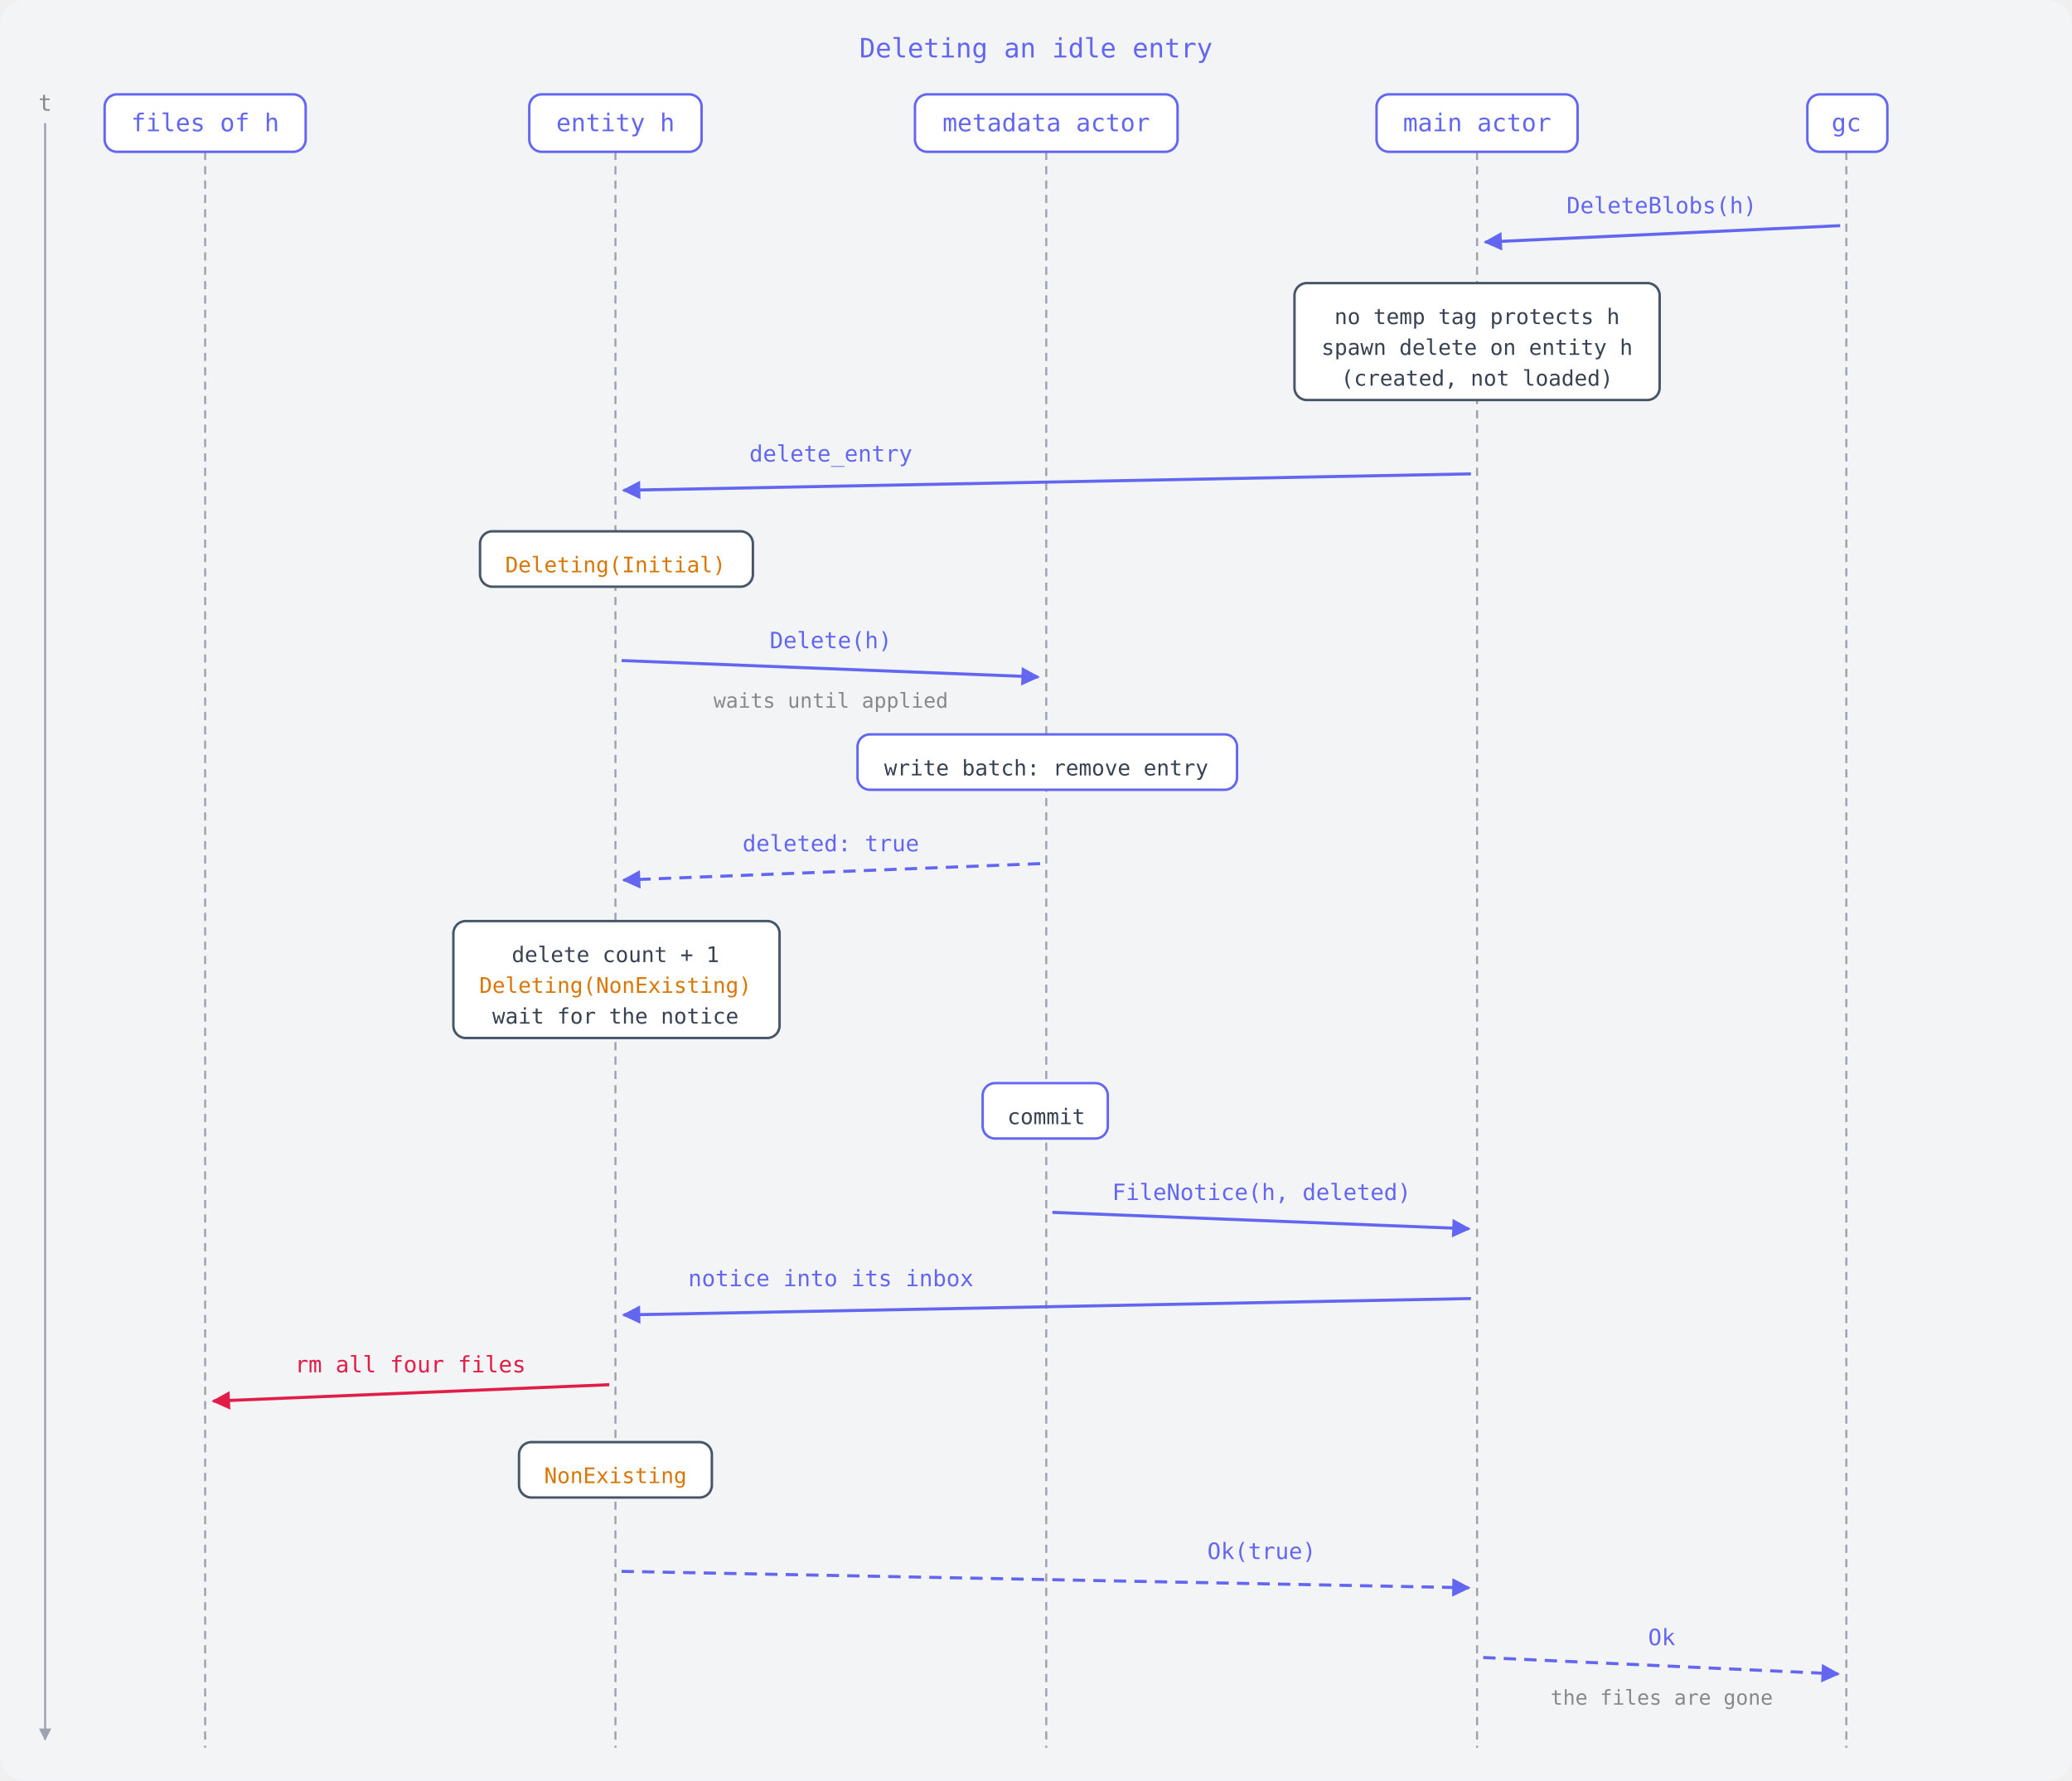
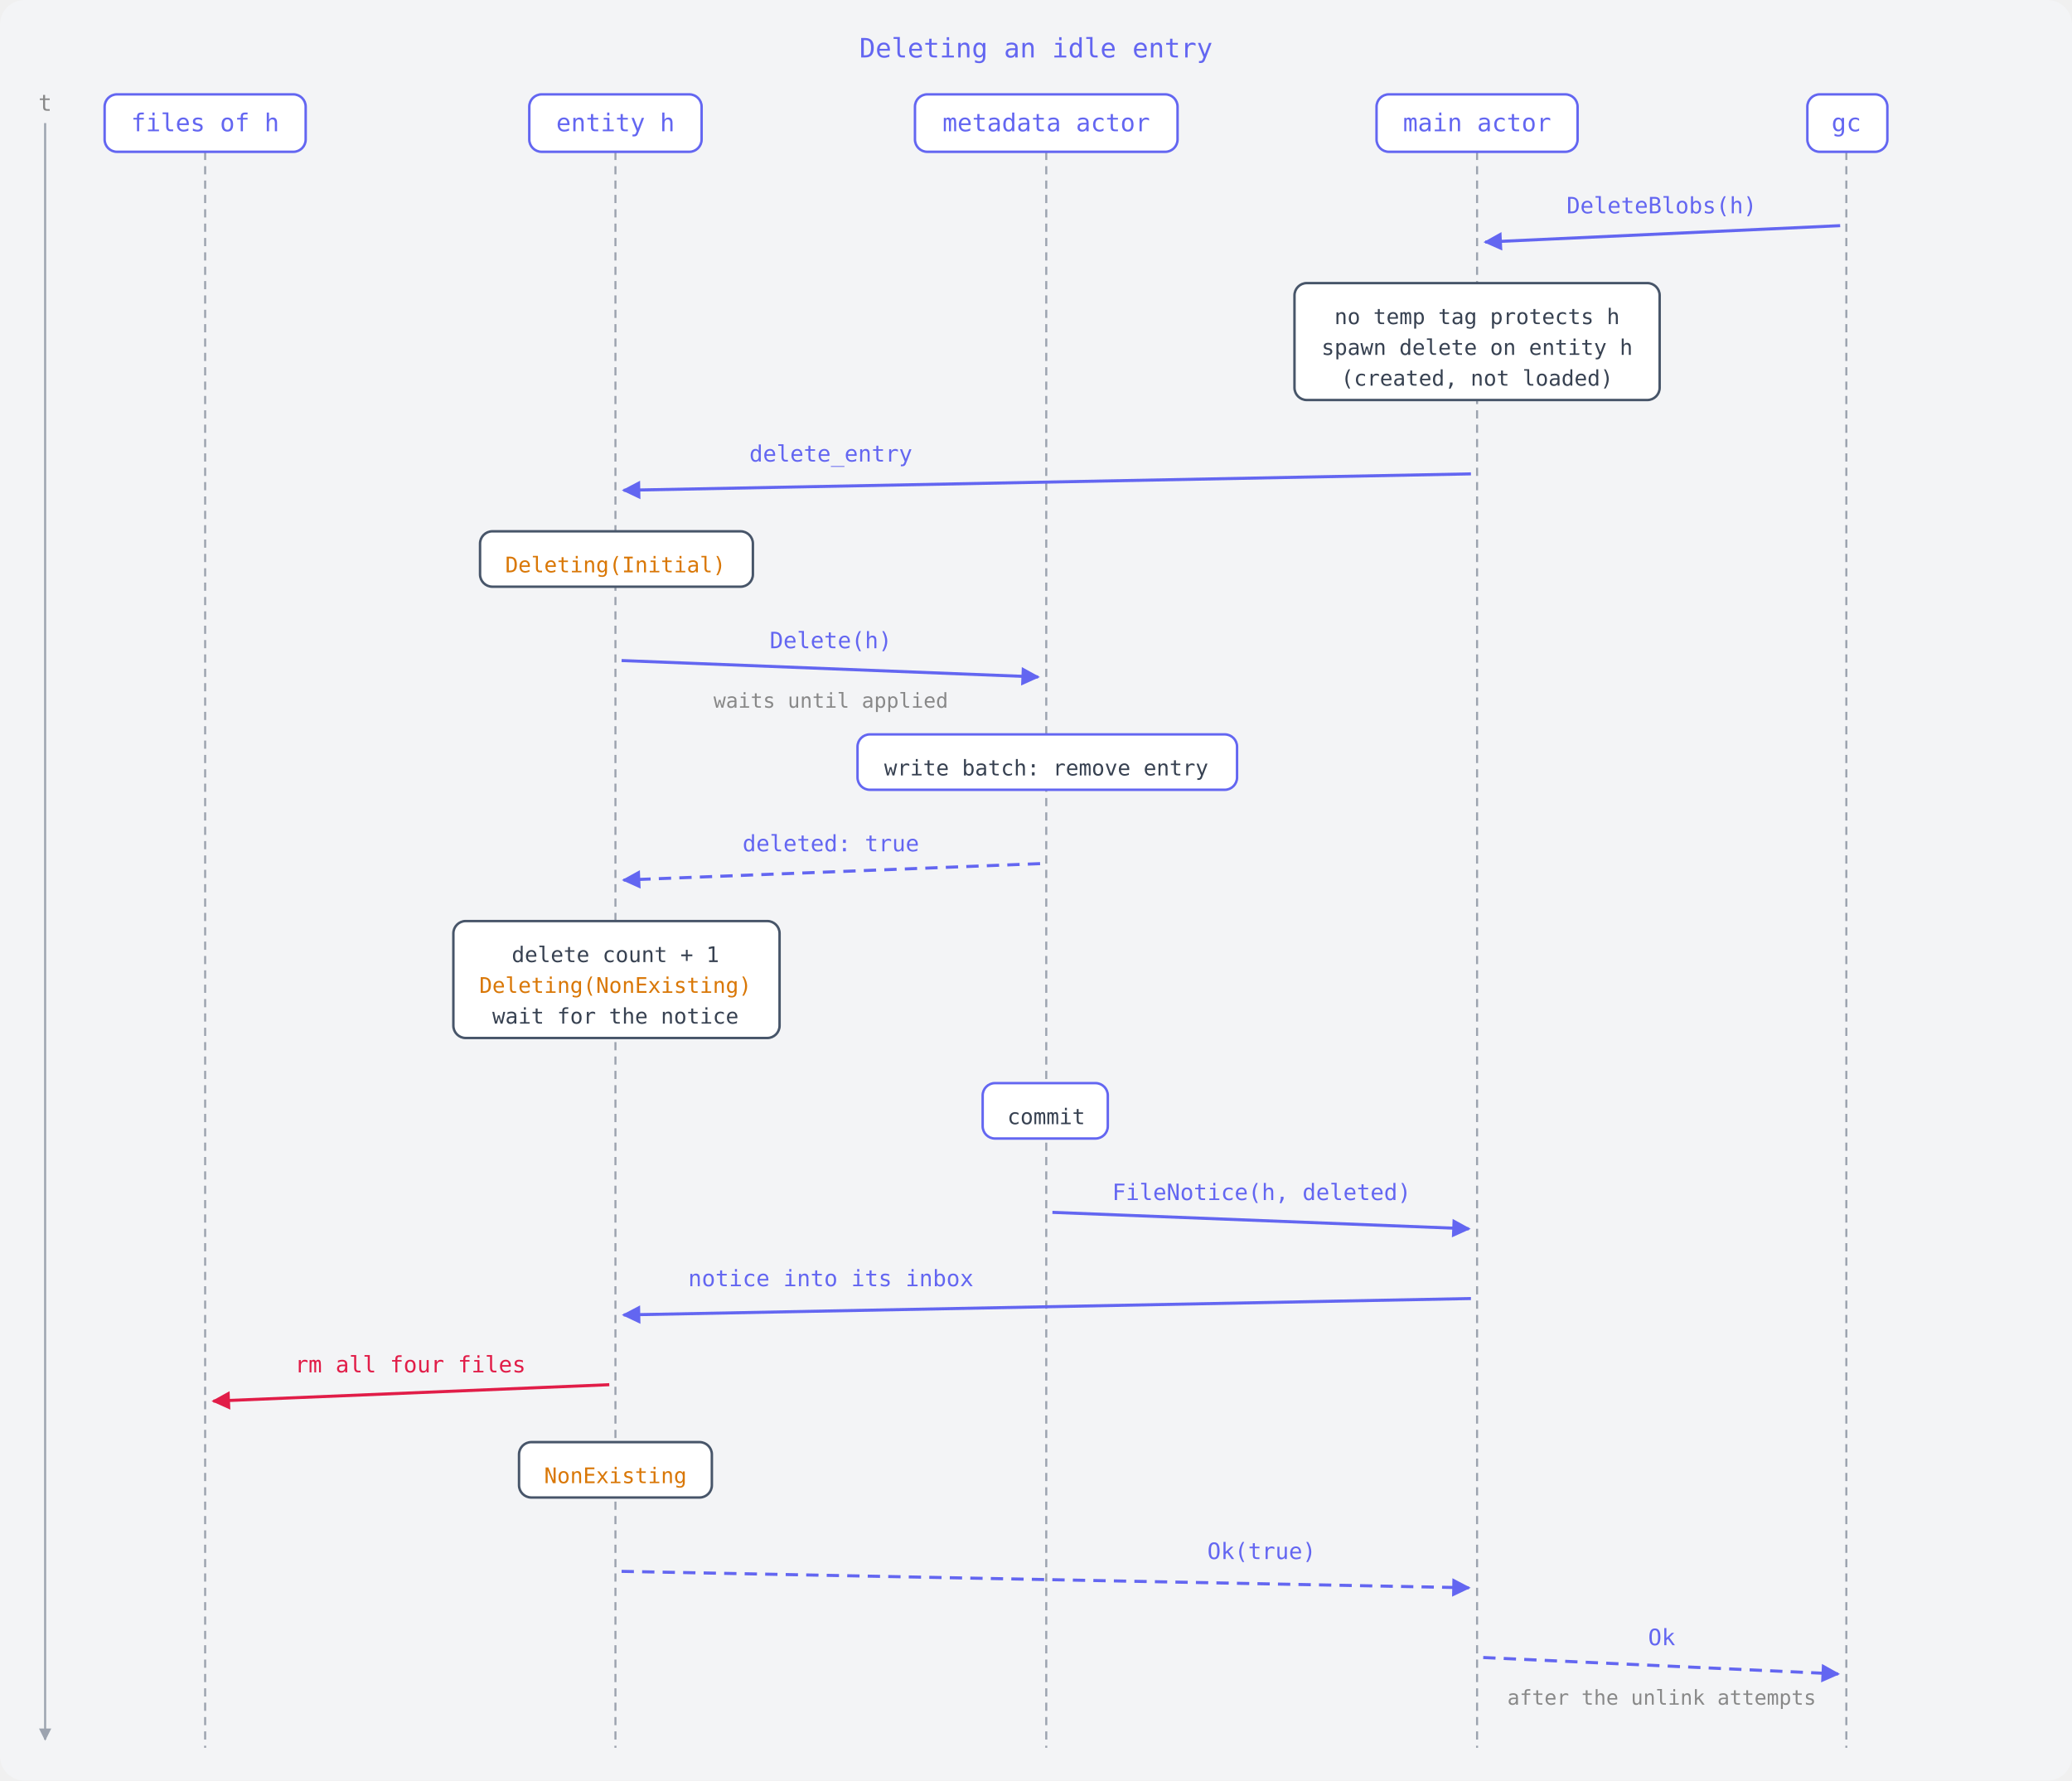
<svg xmlns="http://www.w3.org/2000/svg" viewBox="0 0 1010 868" width="1010" height="868" style="max-width: 100%; height: auto" role="img" aria-label="Deleting an idle entry">
  <defs>
    <marker id="fs-delete-idle-msg" viewBox="0 0 10 10" refX="9" refY="5" markerWidth="6" markerHeight="6" orient="auto-start-reverse">
      <path d="M0,0 L10,5 L0,10 z" fill="#6366f1" />
    </marker>
    <marker id="fs-delete-idle-reply" viewBox="0 0 10 10" refX="9" refY="5" markerWidth="6" markerHeight="6" orient="auto-start-reverse">
      <path d="M0,0 L10,5 L0,10 z" fill="#6366f1" />
    </marker>
    <marker id="fs-delete-idle-file" viewBox="0 0 10 10" refX="9" refY="5" markerWidth="6" markerHeight="6" orient="auto-start-reverse">
      <path d="M0,0 L10,5 L0,10 z" fill="#475569" />
    </marker>
    <marker id="fs-delete-idle-rm" viewBox="0 0 10 10" refX="9" refY="5" markerWidth="6" markerHeight="6" orient="auto-start-reverse">
      <path d="M0,0 L10,5 L0,10 z" fill="#e11d48" />
    </marker>
  </defs>
  <rect x="0" y="0" width="1010" height="868" rx="12" fill="#f3f4f6" />
  <text x="505" y="28" text-anchor="middle" font-family="'Space Mono', monospace" font-size="13" fill="#6366f1">Deleting an idle entry</text>
  <line x1="22" y1="60" x2="22" y2="848" stroke="#9ca3af" stroke-width="1" marker-end="url(#fs-delete-idle-axis)" />
  <defs>
    <marker id="fs-delete-idle-axis" viewBox="0 0 10 10" refX="9" refY="5" markerWidth="6" markerHeight="6" orient="auto">
      <path d="M0,0 L10,5 L0,10 z" fill="#9ca3af" />
    </marker>
  </defs>
  <text x="22" y="54" text-anchor="middle" font-family="'Space Mono', monospace" font-size="11" fill="#888">t</text>
  <line x1="100" y1="74" x2="100" y2="852" stroke="#9ca3af" stroke-width="1" stroke-dasharray="4 3" />
  <rect x="51" y="46" width="98" height="28" rx="6" fill="#fff" stroke="#6366f1" stroke-width="1.2" />
  <text x="100" y="64" text-anchor="middle" font-family="'Space Mono', monospace" font-size="12" fill="#6366f1">files of h</text>
  <line x1="300" y1="74" x2="300" y2="852" stroke="#9ca3af" stroke-width="1" stroke-dasharray="4 3" />
  <rect x="258" y="46" width="84" height="28" rx="6" fill="#fff" stroke="#6366f1" stroke-width="1.2" />
  <text x="300" y="64" text-anchor="middle" font-family="'Space Mono', monospace" font-size="12" fill="#6366f1">entity h</text>
  <line x1="510" y1="74" x2="510" y2="852" stroke="#9ca3af" stroke-width="1" stroke-dasharray="4 3" />
  <rect x="446" y="46" width="128" height="28" rx="6" fill="#fff" stroke="#6366f1" stroke-width="1.2" />
  <text x="510" y="64" text-anchor="middle" font-family="'Space Mono', monospace" font-size="12" fill="#6366f1">metadata actor</text>
  <line x1="720" y1="74" x2="720" y2="852" stroke="#9ca3af" stroke-width="1" stroke-dasharray="4 3" />
  <rect x="671" y="46" width="98" height="28" rx="6" fill="#fff" stroke="#6366f1" stroke-width="1.2" />
  <text x="720" y="64" text-anchor="middle" font-family="'Space Mono', monospace" font-size="12" fill="#6366f1">main actor</text>
  <line x1="900" y1="74" x2="900" y2="852" stroke="#9ca3af" stroke-width="1" stroke-dasharray="4 3" />
  <rect x="881" y="46" width="39" height="28" rx="6" fill="#fff" stroke="#6366f1" stroke-width="1.2" />
  <text x="900" y="64" text-anchor="middle" font-family="'Space Mono', monospace" font-size="12" fill="#6366f1">gc</text>
  <line x1="897" y1="110" x2="724" y2="118" stroke="#6366f1" stroke-width="1.5" marker-end="url(#fs-delete-idle-msg)" />
  <text x="810" y="104" text-anchor="middle" font-family="'Space Mono', monospace" font-size="11" fill="#6366f1">DeleteBlobs(h)</text>
  <rect x="631" y="138" width="178" height="57" rx="6" fill="#fff" stroke="#475569" stroke-width="1.2" />
  <text x="720" y="158" text-anchor="middle" font-family="'Space Mono', monospace" font-size="10.5" fill="#374151">no temp tag protects h</text>
  <text x="720" y="173" text-anchor="middle" font-family="'Space Mono', monospace" font-size="10.5" fill="#374151">spawn delete on entity h</text>
  <text x="720" y="188" text-anchor="middle" font-family="'Space Mono', monospace" font-size="10.5" fill="#374151">(created, not loaded)</text>
  <line x1="717" y1="231" x2="304" y2="239" stroke="#6366f1" stroke-width="1.5" marker-end="url(#fs-delete-idle-msg)" />
  <text x="405" y="225" text-anchor="middle" font-family="'Space Mono', monospace" font-size="11" fill="#6366f1">delete_entry</text>
  <rect x="234" y="259" width="133" height="27" rx="6" fill="#fff" stroke="#475569" stroke-width="1.2" />
  <text x="300" y="279" text-anchor="middle" font-family="'Space Mono', monospace" font-size="10.5" fill="#d97706">Deleting(Initial)</text>
  <line x1="303" y1="322" x2="506" y2="330" stroke="#6366f1" stroke-width="1.5" marker-end="url(#fs-delete-idle-msg)" />
  <text x="405" y="316" text-anchor="middle" font-family="'Space Mono', monospace" font-size="11" fill="#6366f1">Delete(h)</text>
  <text x="405" y="345" text-anchor="middle" font-family="'Space Mono', monospace" font-size="10" fill="#888">waits until applied</text>
  <rect x="418" y="358" width="185" height="27" rx="6" fill="#fff" stroke="#6366f1" stroke-width="1.2" />
  <text x="510" y="378" text-anchor="middle" font-family="'Space Mono', monospace" font-size="10.5" fill="#374151">write batch: remove entry</text>
  <line x1="507" y1="421" x2="304" y2="429" stroke="#6366f1" stroke-width="1.5" stroke-dasharray="6 4" marker-end="url(#fs-delete-idle-reply)" />
  <text x="405" y="415" text-anchor="middle" font-family="'Space Mono', monospace" font-size="11" fill="#6366f1">deleted: true</text>
  <rect x="221" y="449" width="159" height="57" rx="6" fill="#fff" stroke="#475569" stroke-width="1.2" />
  <text x="300" y="469" text-anchor="middle" font-family="'Space Mono', monospace" font-size="10.5" fill="#374151">delete count + 1</text>
  <text x="300" y="484" text-anchor="middle" font-family="'Space Mono', monospace" font-size="10.5" fill="#d97706">Deleting(NonExisting)</text>
  <text x="300" y="499" text-anchor="middle" font-family="'Space Mono', monospace" font-size="10.5" fill="#374151">wait for the notice</text>
  <rect x="479" y="528" width="61" height="27" rx="6" fill="#fff" stroke="#6366f1" stroke-width="1.2" />
  <text x="510" y="548" text-anchor="middle" font-family="'Space Mono', monospace" font-size="10.5" fill="#374151">commit</text>
  <line x1="513" y1="591" x2="716" y2="599" stroke="#6366f1" stroke-width="1.5" marker-end="url(#fs-delete-idle-msg)" />
  <text x="615" y="585" text-anchor="middle" font-family="'Space Mono', monospace" font-size="11" fill="#6366f1">FileNotice(h, deleted)</text>
  <line x1="717" y1="633" x2="304" y2="641" stroke="#6366f1" stroke-width="1.5" marker-end="url(#fs-delete-idle-msg)" />
  <text x="405" y="627" text-anchor="middle" font-family="'Space Mono', monospace" font-size="11" fill="#6366f1">notice into its inbox</text>
  <line x1="297" y1="675" x2="104" y2="683" stroke="#e11d48" stroke-width="1.5" marker-end="url(#fs-delete-idle-rm)" />
  <text x="200" y="669" text-anchor="middle" font-family="'Space Mono', monospace" font-size="11" fill="#e11d48">rm all four files</text>
  <rect x="253" y="703" width="94" height="27" rx="6" fill="#fff" stroke="#475569" stroke-width="1.2" />
  <text x="300" y="723" text-anchor="middle" font-family="'Space Mono', monospace" font-size="10.5" fill="#d97706">NonExisting</text>
  <line x1="303" y1="766" x2="716" y2="774" stroke="#6366f1" stroke-width="1.5" stroke-dasharray="6 4" marker-end="url(#fs-delete-idle-reply)" />
  <text x="615" y="760" text-anchor="middle" font-family="'Space Mono', monospace" font-size="11" fill="#6366f1">Ok(true)</text>
  <line x1="723" y1="808" x2="896" y2="816" stroke="#6366f1" stroke-width="1.5" stroke-dasharray="6 4" marker-end="url(#fs-delete-idle-reply)" />
  <text x="810" y="802" text-anchor="middle" font-family="'Space Mono', monospace" font-size="11" fill="#6366f1">Ok</text>
-   <text x="810" y="831" text-anchor="middle" font-family="'Space Mono', monospace" font-size="10" fill="#888">the files are gone</text>
+   <text x="810" y="831" text-anchor="middle" font-family="'Space Mono', monospace" font-size="10" fill="#888">after the unlink attempts</text>
</svg>
